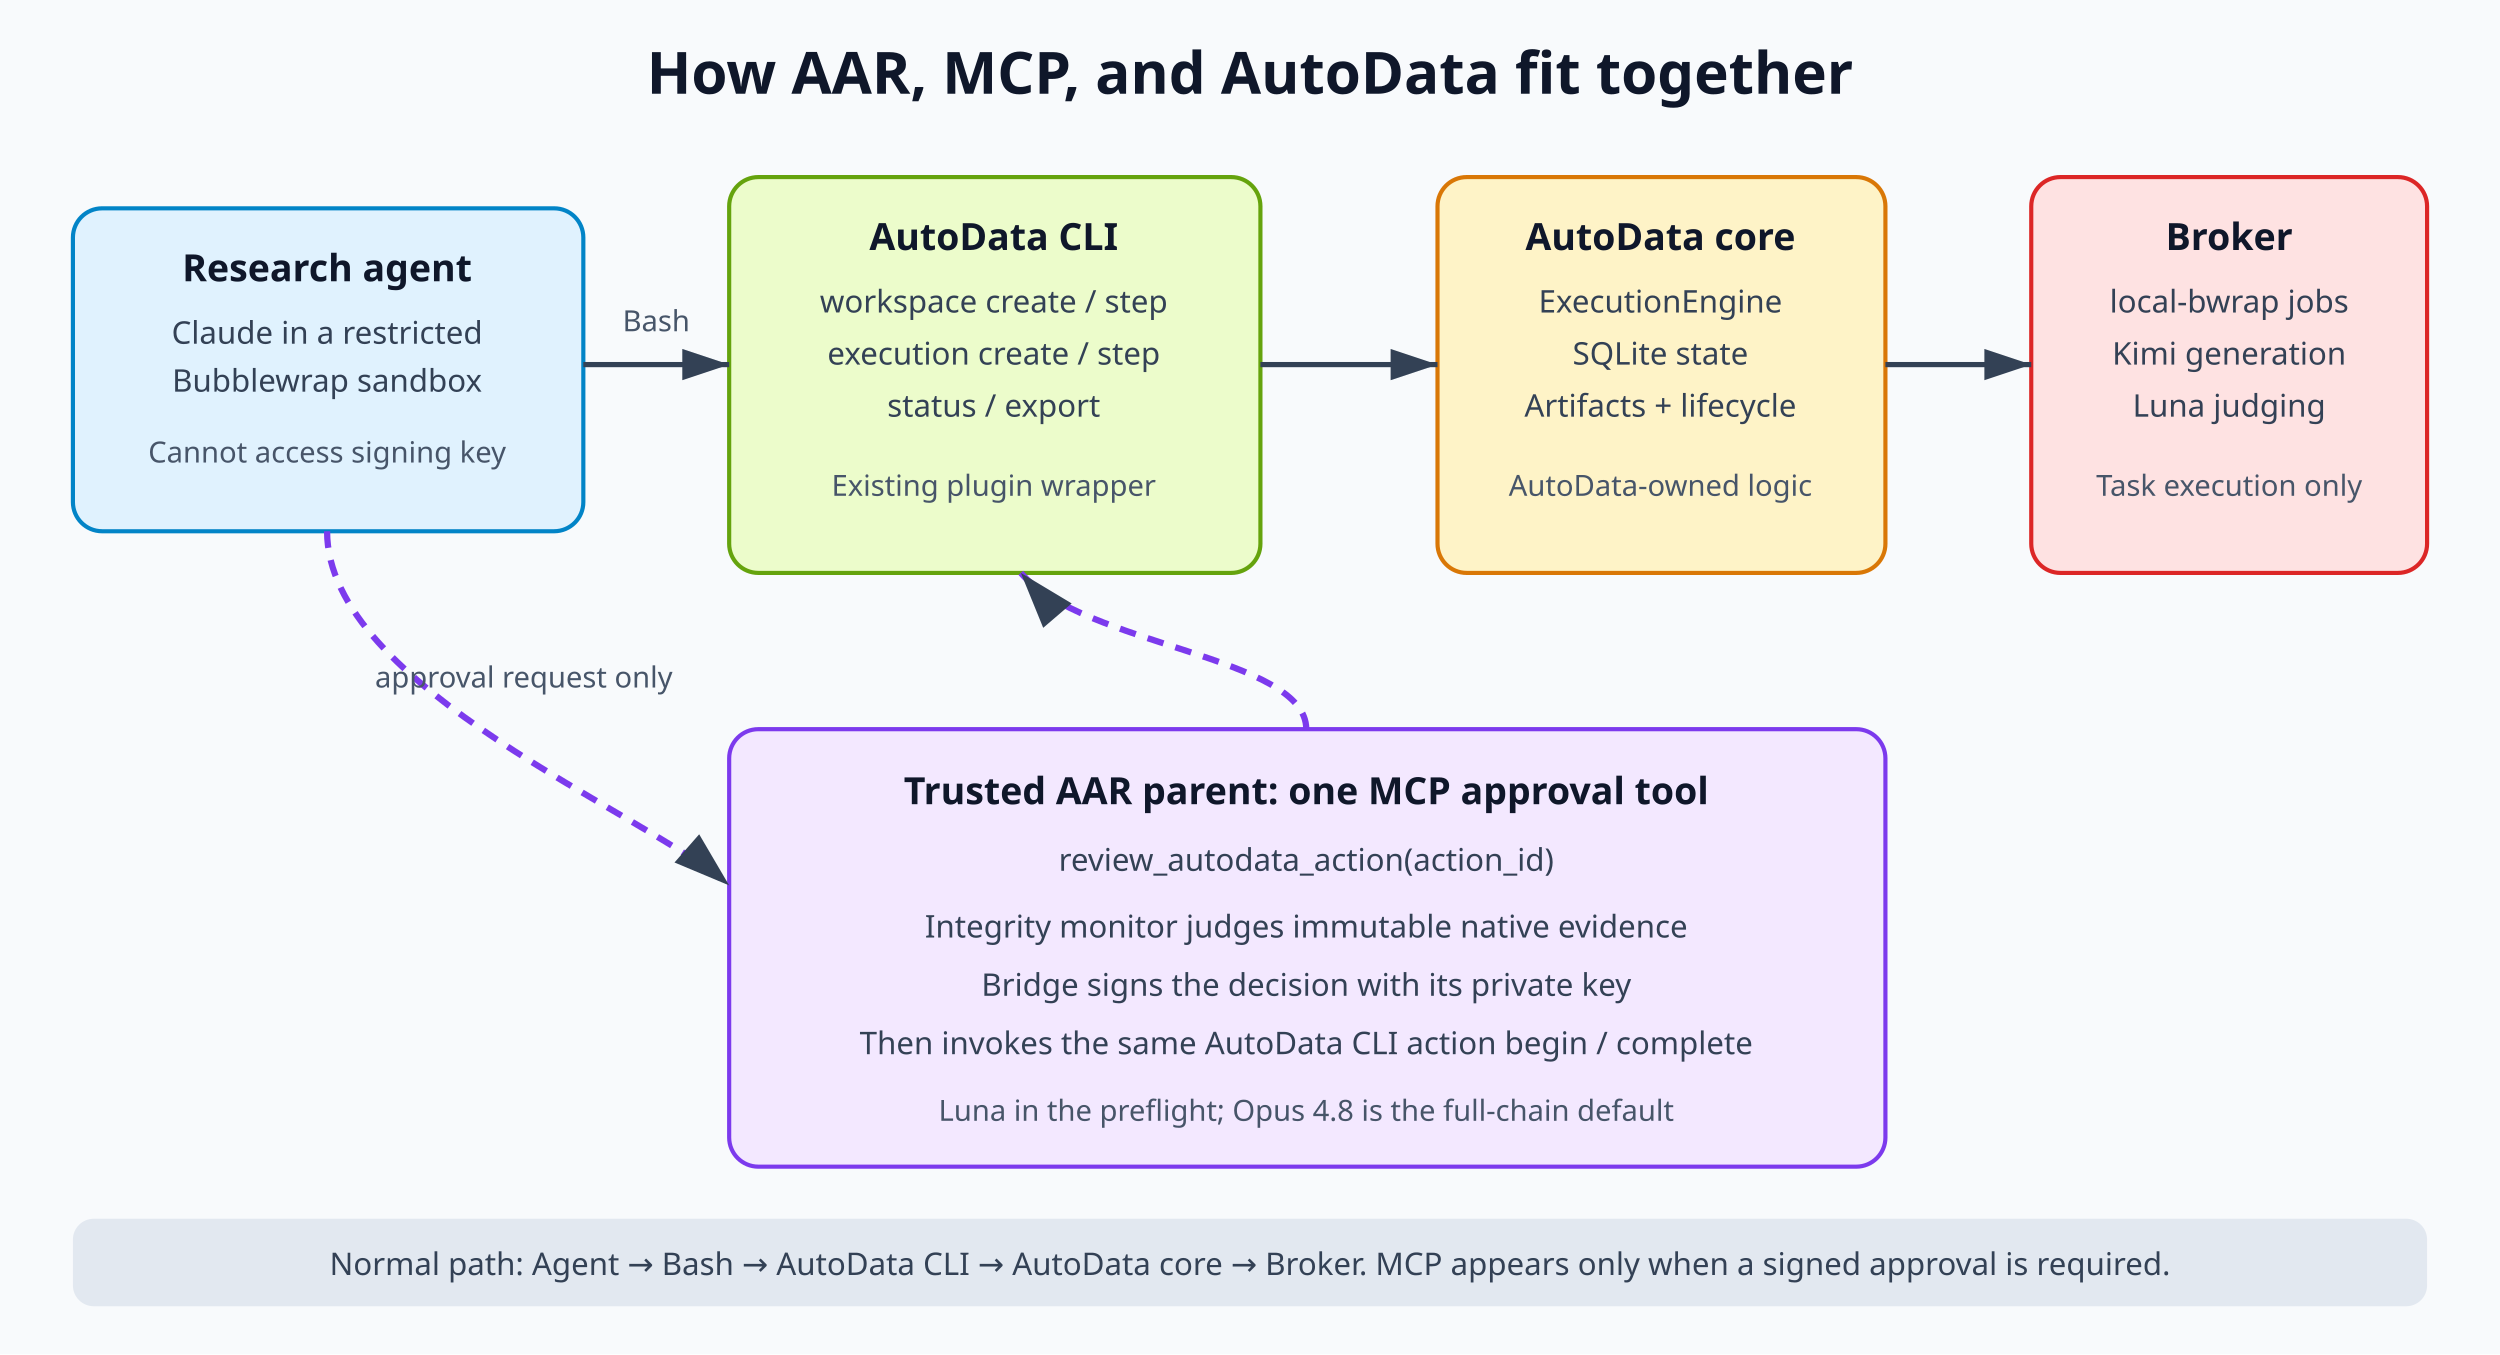
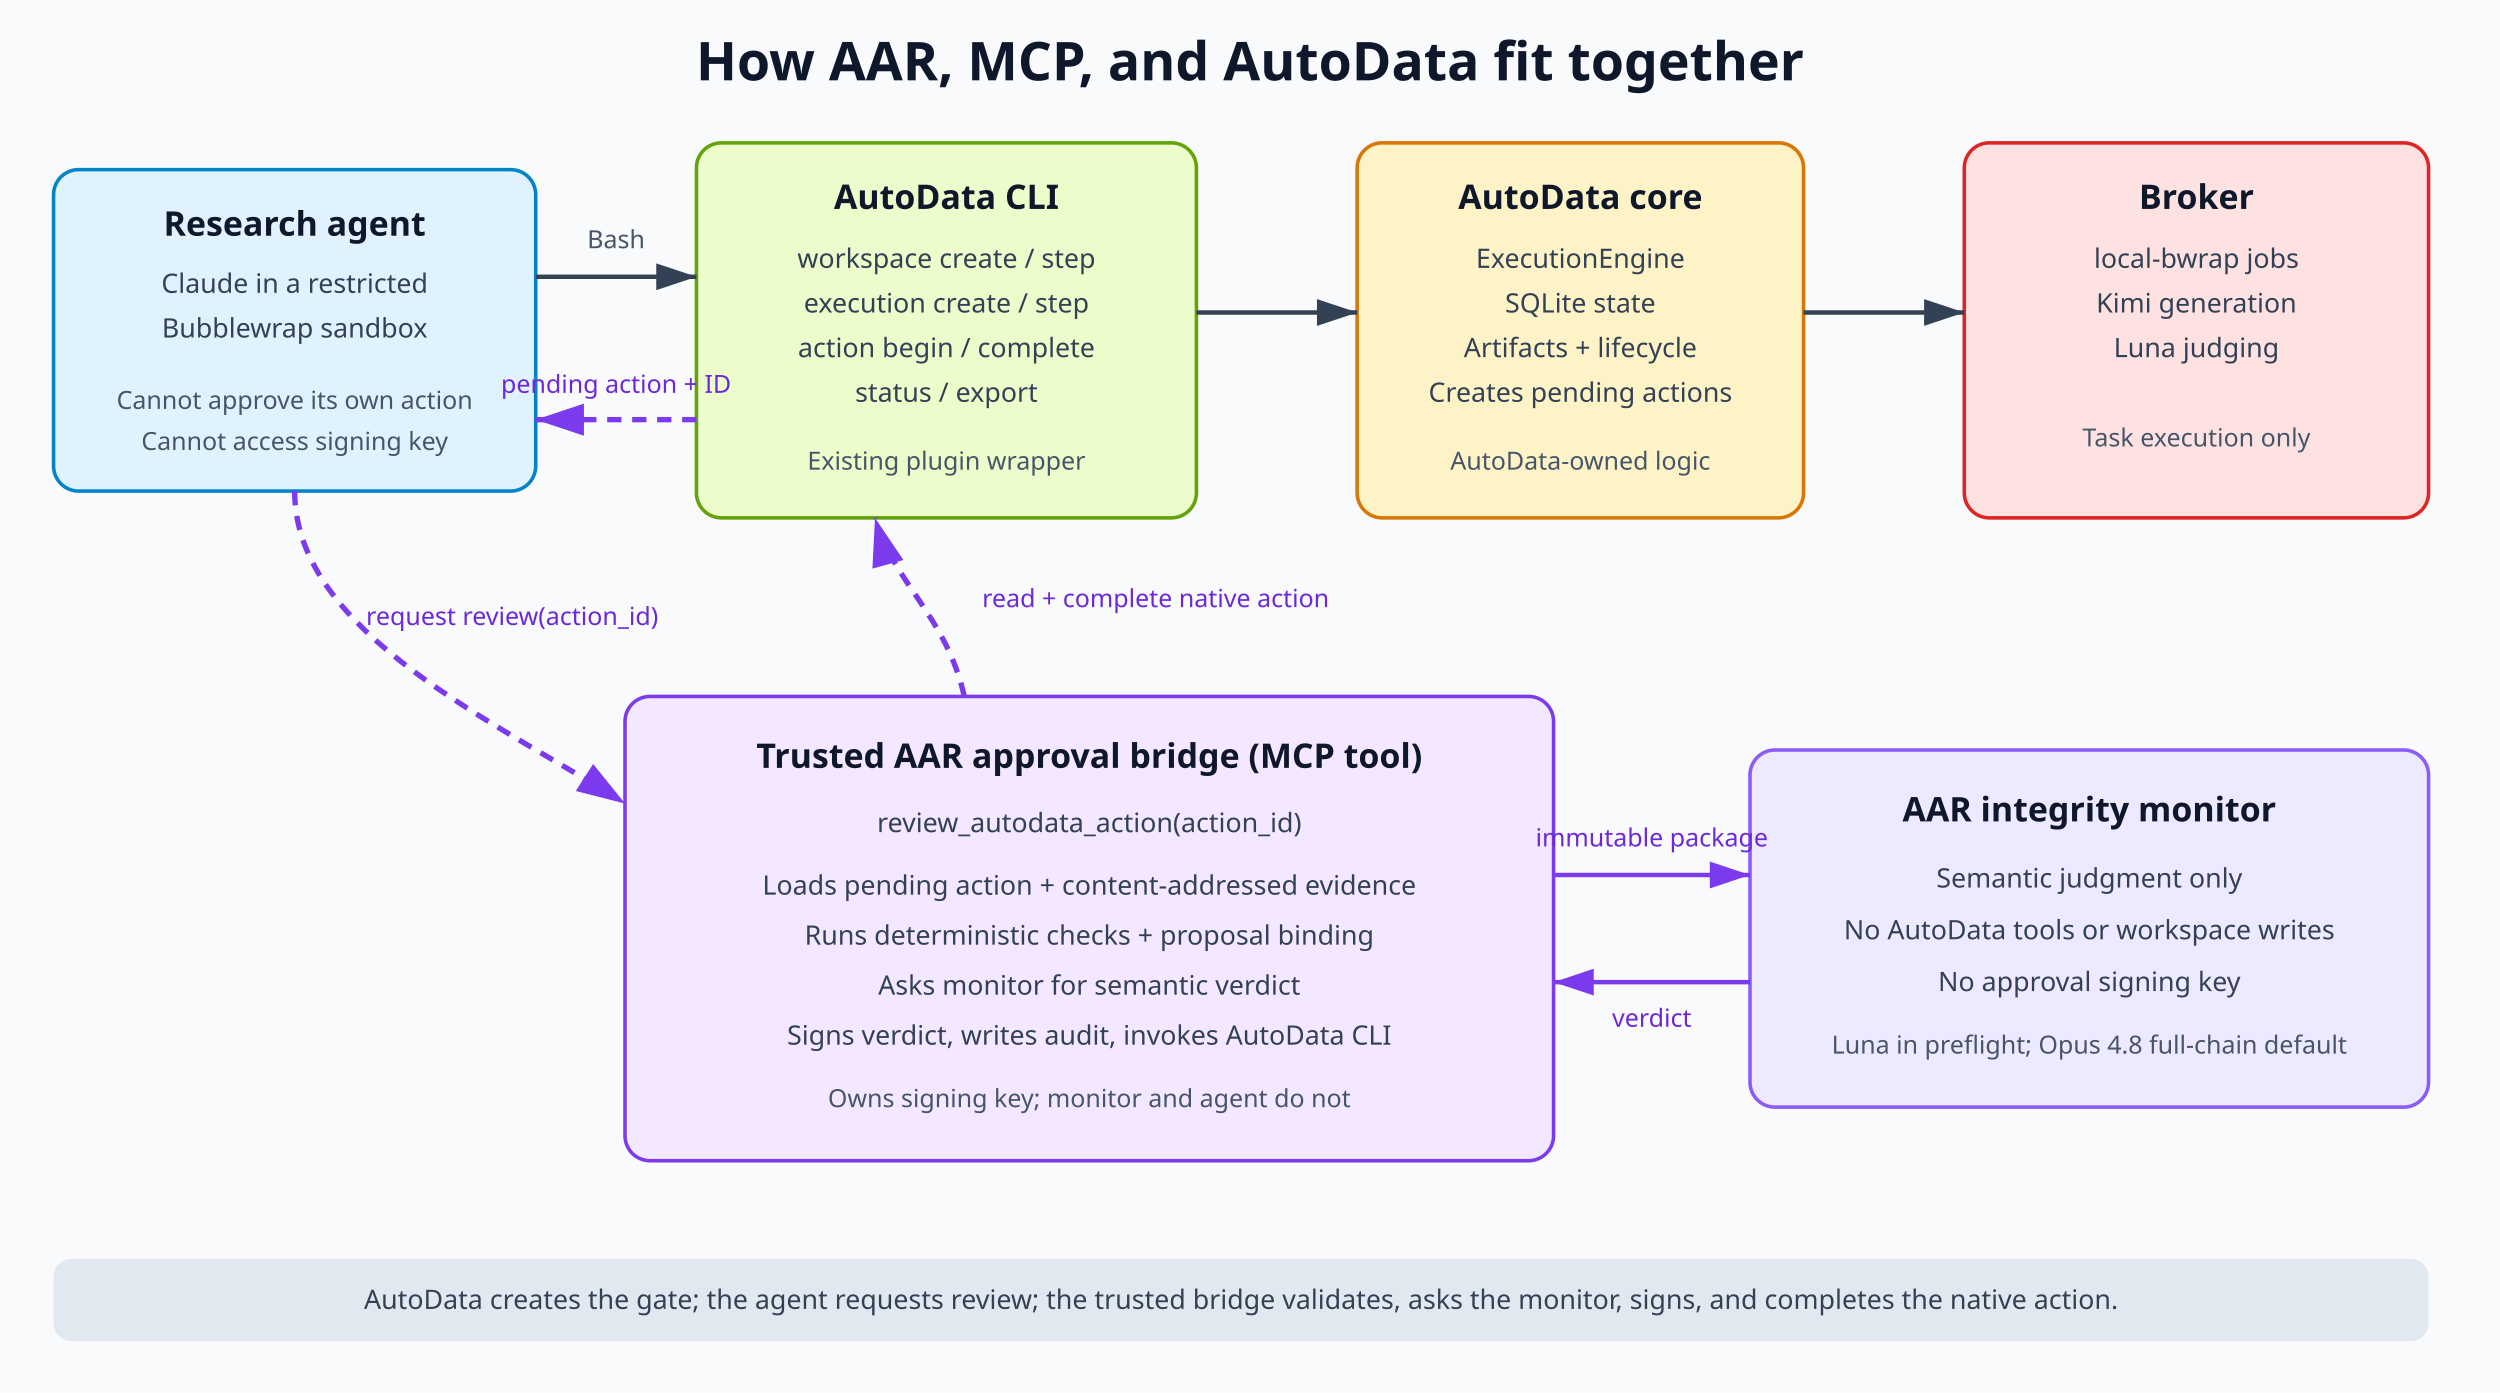
- <svg xmlns="http://www.w3.org/2000/svg" width="1200" height="650" viewBox="0 0 1200 650">
+ <svg xmlns="http://www.w3.org/2000/svg" width="1400" height="780" viewBox="0 0 1400 780">
  <defs>
    <marker id="arrow" markerWidth="10" markerHeight="10" refX="9" refY="3" orient="auto" markerUnits="strokeWidth">
      <path d="M0,0 L0,6 L9,3 z" fill="#334155" />
    </marker>
+     <marker id="purple-arrow" markerWidth="10" markerHeight="10" refX="9" refY="3" orient="auto" markerUnits="strokeWidth">
+       <path d="M0,0 L0,6 L9,3 z" fill="#7c3aed" />
+     </marker>
    <style>
-       .title { font: 700 28px sans-serif; fill: #0f172a; }
-       .label { font: 700 18px sans-serif; fill: #0f172a; }
+       .title { font: 700 30px sans-serif; fill: #0f172a; }
+       .label { font: 700 19px sans-serif; fill: #0f172a; }
      .body { font: 15px sans-serif; fill: #334155; }
      .small { font: 14px sans-serif; fill: #475569; }
+       .purple-small { font: 14px sans-serif; fill: #6d28d9; }
      .box { stroke-width: 2; rx: 14; ry: 14; }
      .arrow { stroke: #334155; stroke-width: 2.5; fill: none; marker-end: url(#arrow); }
-       .dash { stroke: #7c3aed; stroke-width: 3; stroke-dasharray: 8 6; fill: none; marker-end: url(#arrow); }
+       .dash { stroke: #7c3aed; stroke-width: 3; stroke-dasharray: 8 6; fill: none; marker-end: url(#purple-arrow); }
+       .purple { stroke: #7c3aed; stroke-width: 2.5; fill: none; marker-end: url(#purple-arrow); }
    </style>
  </defs>
-   <rect width="1200" height="650" fill="#f8fafc" />
-   <text x="600" y="45" text-anchor="middle" class="title">How AAR, MCP, and AutoData fit together</text>
-   <rect x="35" y="100" width="245" height="155" class="box" fill="#e0f2fe" stroke="#0284c7" />
-   <text x="157" y="135" text-anchor="middle" class="label">Research agent</text>
-   <text x="157" y="165" text-anchor="middle" class="body">Claude in a restricted</text>
-   <text x="157" y="188" text-anchor="middle" class="body">Bubblewrap sandbox</text>
-   <text x="157" y="222" text-anchor="middle" class="small">Cannot access signing key</text>
-   <rect x="350" y="85" width="255" height="190" class="box" fill="#ecfccb" stroke="#65a30d" />
-   <text x="477" y="120" text-anchor="middle" class="label">AutoData CLI</text>
-   <text x="477" y="150" text-anchor="middle" class="body">workspace create / step</text>
-   <text x="477" y="175" text-anchor="middle" class="body">execution create / step</text>
-   <text x="477" y="200" text-anchor="middle" class="body">status / export</text>
-   <text x="477" y="238" text-anchor="middle" class="small">Existing plugin wrapper</text>
-   <rect x="690" y="85" width="215" height="190" class="box" fill="#fef3c7" stroke="#d97706" />
-   <text x="797" y="120" text-anchor="middle" class="label">AutoData core</text>
-   <text x="797" y="150" text-anchor="middle" class="body">ExecutionEngine</text>
-   <text x="797" y="175" text-anchor="middle" class="body">SQLite state</text>
-   <text x="797" y="200" text-anchor="middle" class="body">Artifacts + lifecycle</text>
-   <text x="797" y="238" text-anchor="middle" class="small">AutoData-owned logic</text>
-   <rect x="975" y="85" width="190" height="190" class="box" fill="#fee2e2" stroke="#dc2626" />
-   <text x="1070" y="120" text-anchor="middle" class="label">Broker</text>
-   <text x="1070" y="150" text-anchor="middle" class="body">local-bwrap jobs</text>
-   <text x="1070" y="175" text-anchor="middle" class="body">Kimi generation</text>
-   <text x="1070" y="200" text-anchor="middle" class="body">Luna judging</text>
-   <text x="1070" y="238" text-anchor="middle" class="small">Task execution only</text>
-   <path d="M280 175 L350 175" class="arrow" />
-   <text x="315" y="159" text-anchor="middle" class="small">Bash</text>
-   <path d="M605 175 L690 175" class="arrow" />
-   <path d="M905 175 L975 175" class="arrow" />
-   <rect x="350" y="350" width="555" height="210" class="box" fill="#f3e8ff" stroke="#7c3aed" />
-   <text x="627" y="386" text-anchor="middle" class="label">Trusted AAR parent: one MCP approval tool</text>
-   <text x="627" y="418" text-anchor="middle" class="body">review_autodata_action(action_id)</text>
-   <text x="627" y="450" text-anchor="middle" class="body">Integrity monitor judges immutable native evidence</text>
-   <text x="627" y="478" text-anchor="middle" class="body">Bridge signs the decision with its private key</text>
-   <text x="627" y="506" text-anchor="middle" class="body">Then invokes the same AutoData CLI action begin / complete</text>
-   <text x="627" y="538" text-anchor="middle" class="small">Luna in the preflight; Opus 4.8 is the full-chain default</text>
-   <path d="M157 255 C157 330 310 390 350 425" class="dash" />
-   <text x="180" y="330" class="small" fill="#7c3aed">approval request only</text>
-   <path d="M627 350 C627 315 520 310 490 275" class="dash" />
-   <rect x="35" y="585" width="1130" height="42" rx="10" fill="#e2e8f0" />
-   <text x="600" y="612" text-anchor="middle" class="body">Normal path: Agent → Bash → AutoData CLI → AutoData core → Broker. MCP appears only when a signed approval is required.</text>
+   <rect width="1400" height="780" fill="#f8fafc" />
+   <text x="700" y="45" text-anchor="middle" class="title">How AAR, MCP, and AutoData fit together</text>
+   <rect x="30" y="95" width="270" height="180" class="box" fill="#e0f2fe" stroke="#0284c7" />
+   <text x="165" y="132" text-anchor="middle" class="label">Research agent</text>
+   <text x="165" y="164" text-anchor="middle" class="body">Claude in a restricted</text>
+   <text x="165" y="189" text-anchor="middle" class="body">Bubblewrap sandbox</text>
+   <text x="165" y="229" text-anchor="middle" class="small">Cannot approve its own action</text>
+   <text x="165" y="252" text-anchor="middle" class="small">Cannot access signing key</text>
+   <rect x="390" y="80" width="280" height="210" class="box" fill="#ecfccb" stroke="#65a30d" />
+   <text x="530" y="117" text-anchor="middle" class="label">AutoData CLI</text>
+   <text x="530" y="150" text-anchor="middle" class="body">workspace create / step</text>
+   <text x="530" y="175" text-anchor="middle" class="body">execution create / step</text>
+   <text x="530" y="200" text-anchor="middle" class="body">action begin / complete</text>
+   <text x="530" y="225" text-anchor="middle" class="body">status / export</text>
+   <text x="530" y="263" text-anchor="middle" class="small">Existing plugin wrapper</text>
+   <rect x="760" y="80" width="250" height="210" class="box" fill="#fef3c7" stroke="#d97706" />
+   <text x="885" y="117" text-anchor="middle" class="label">AutoData core</text>
+   <text x="885" y="150" text-anchor="middle" class="body">ExecutionEngine</text>
+   <text x="885" y="175" text-anchor="middle" class="body">SQLite state</text>
+   <text x="885" y="200" text-anchor="middle" class="body">Artifacts + lifecycle</text>
+   <text x="885" y="225" text-anchor="middle" class="body">Creates pending actions</text>
+   <text x="885" y="263" text-anchor="middle" class="small">AutoData-owned logic</text>
+   <rect x="1100" y="80" width="260" height="210" class="box" fill="#fee2e2" stroke="#dc2626" />
+   <text x="1230" y="117" text-anchor="middle" class="label">Broker</text>
+   <text x="1230" y="150" text-anchor="middle" class="body">local-bwrap jobs</text>
+   <text x="1230" y="175" text-anchor="middle" class="body">Kimi generation</text>
+   <text x="1230" y="200" text-anchor="middle" class="body">Luna judging</text>
+   <text x="1230" y="250" text-anchor="middle" class="small">Task execution only</text>
+   <path d="M300 155 L390 155" class="arrow" />
+   <text x="345" y="139" text-anchor="middle" class="small">Bash</text>
+   <path d="M670 175 L760 175" class="arrow" />
+   <path d="M1010 175 L1100 175" class="arrow" />
+   <path d="M390 235 L300 235" class="dash" />
+   <text x="345" y="220" text-anchor="middle" class="purple-small">pending action + ID</text>
+   <rect x="350" y="390" width="520" height="260" class="box" fill="#f3e8ff" stroke="#7c3aed" />
+   <text x="610" y="430" text-anchor="middle" class="label">Trusted AAR approval bridge (MCP tool)</text>
+   <text x="610" y="466" text-anchor="middle" class="body">review_autodata_action(action_id)</text>
+   <text x="610" y="501" text-anchor="middle" class="body">Loads pending action + content-addressed evidence</text>
+   <text x="610" y="529" text-anchor="middle" class="body">Runs deterministic checks + proposal binding</text>
+   <text x="610" y="557" text-anchor="middle" class="body">Asks monitor for semantic verdict</text>
+   <text x="610" y="585" text-anchor="middle" class="body">Signs verdict, writes audit, invokes AutoData CLI</text>
+   <text x="610" y="620" text-anchor="middle" class="small">Owns signing key; monitor and agent do not</text>
+   <rect x="980" y="420" width="380" height="200" class="box" fill="#ede9fe" stroke="#8b5cf6" />
+   <text x="1170" y="460" text-anchor="middle" class="label">AAR integrity monitor</text>
+   <text x="1170" y="497" text-anchor="middle" class="body">Semantic judgment only</text>
+   <text x="1170" y="526" text-anchor="middle" class="body">No AutoData tools or workspace writes</text>
+   <text x="1170" y="555" text-anchor="middle" class="body">No approval signing key</text>
+   <text x="1170" y="590" text-anchor="middle" class="small">Luna in preflight; Opus 4.8 full-chain default</text>
+   <path d="M165 275 C165 355 280 405 350 450" class="dash" />
+   <text x="205" y="350" class="purple-small">request review(action_id)</text>
+   <path d="M540 390 C530 345 500 326 490 290" class="dash" />
+   <text x="550" y="340" class="purple-small">read + complete native action</text>
+   <path d="M870 490 L980 490" class="purple" />
+   <text x="925" y="474" text-anchor="middle" class="purple-small">immutable package</text>
+   <path d="M980 550 L870 550" class="purple" />
+   <text x="925" y="575" text-anchor="middle" class="purple-small">verdict</text>
+   <rect x="30" y="705" width="1330" height="46" rx="10" fill="#e2e8f0" />
+   <text x="695" y="733" text-anchor="middle" class="body">AutoData creates the gate; the agent requests review; the trusted bridge validates, asks the monitor, signs, and completes the native action.</text>
</svg>
